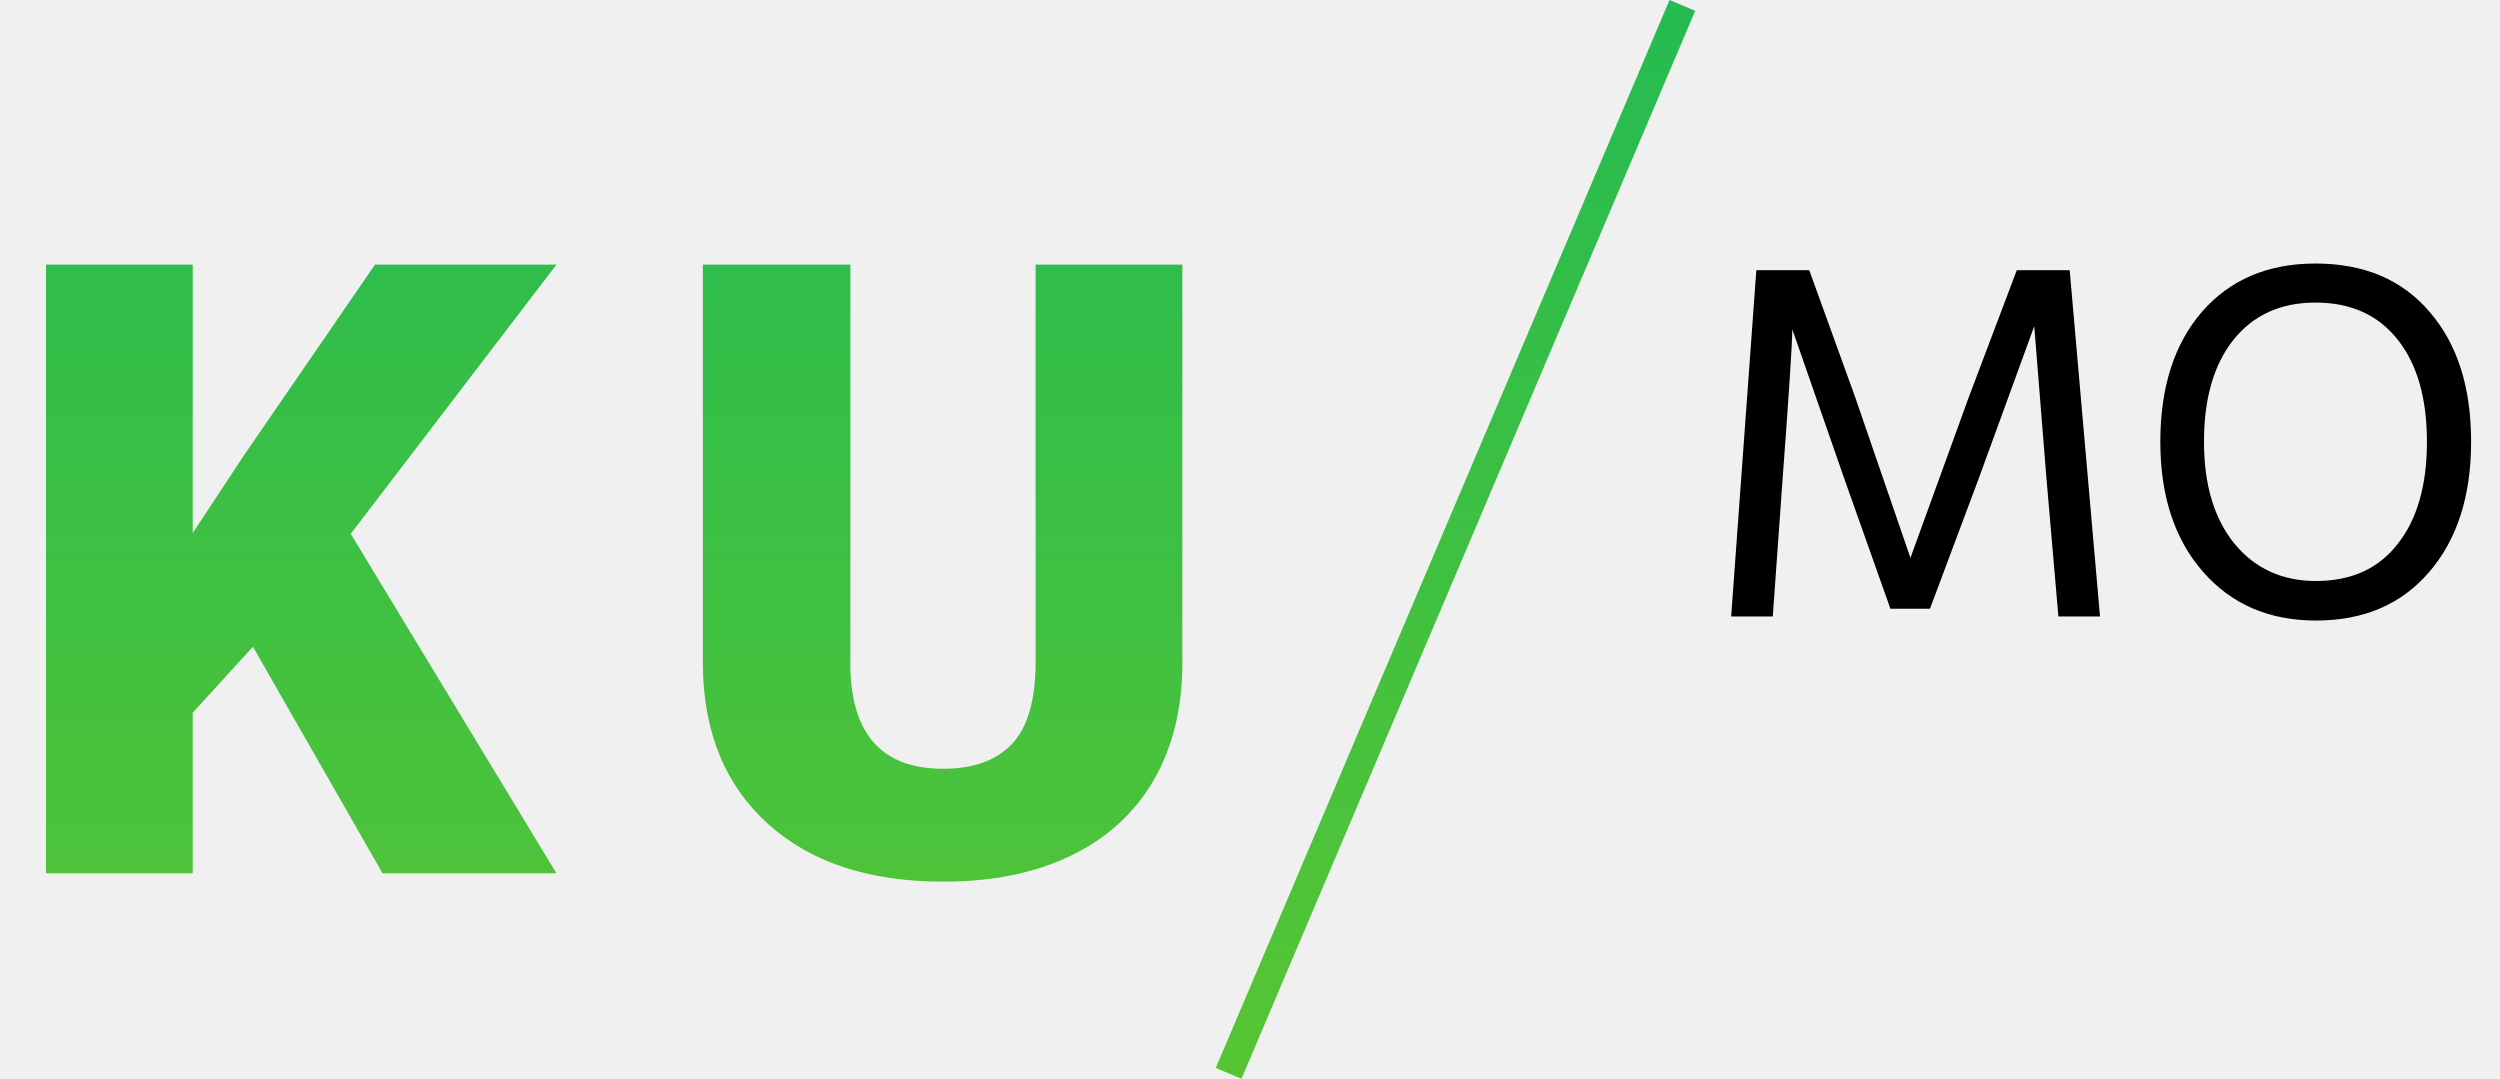
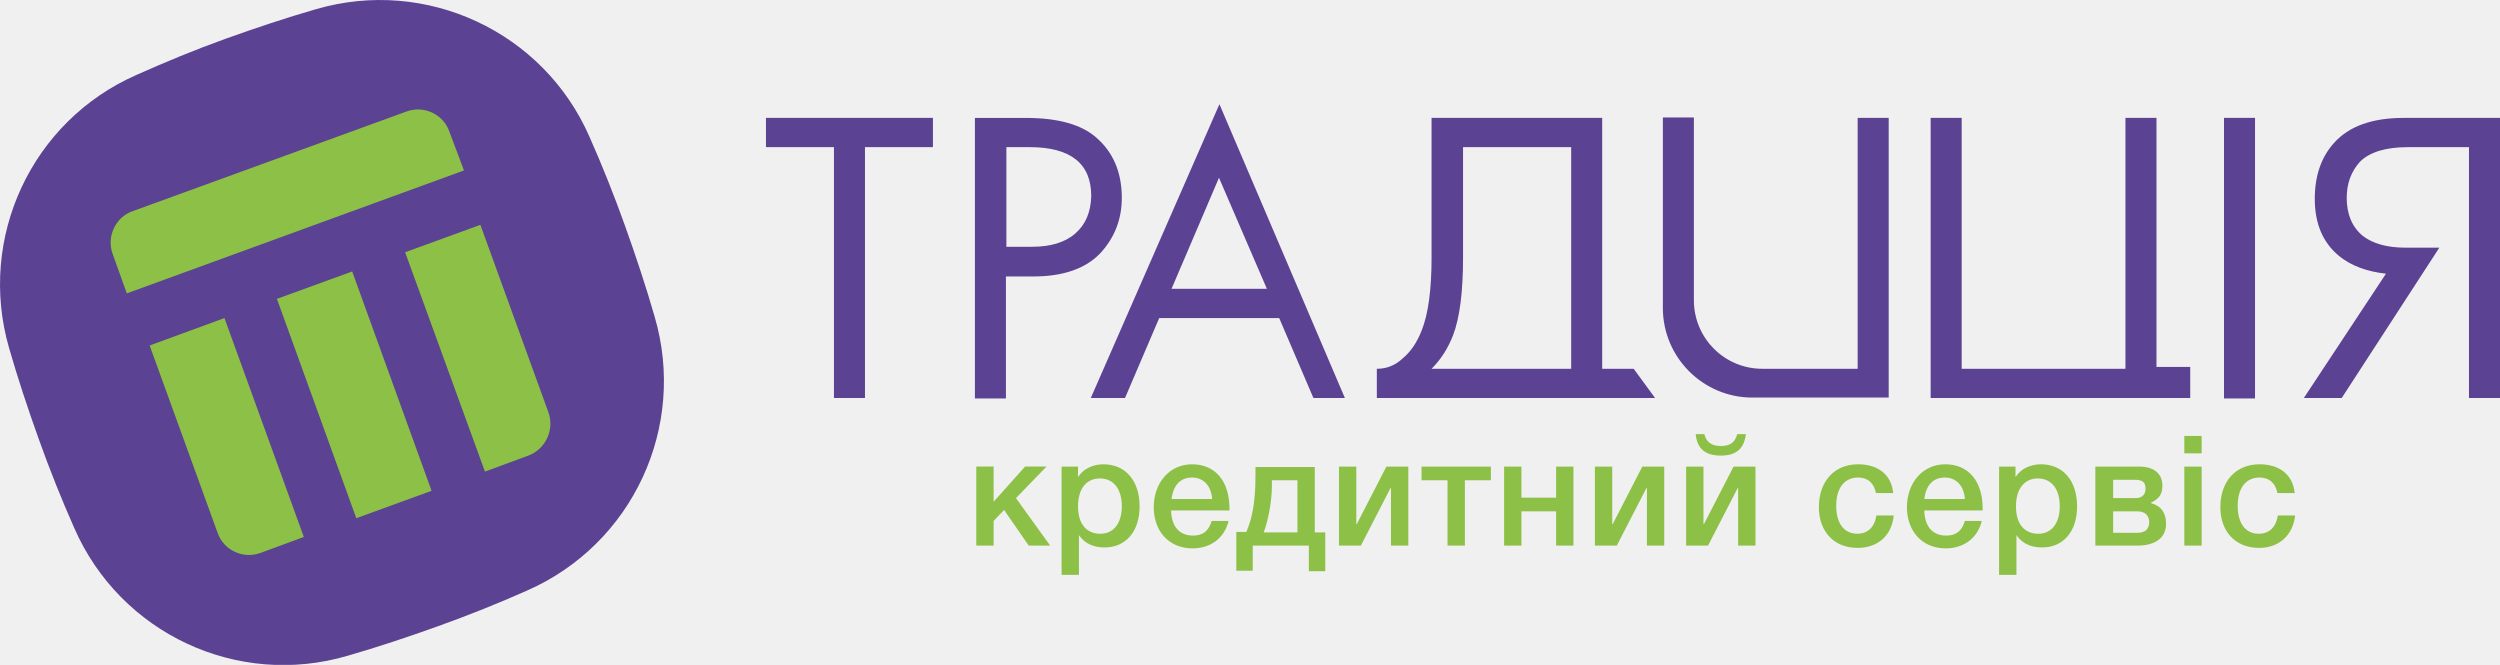
- <svg xmlns="http://www.w3.org/2000/svg" width="146" height="63" fill="none">
-   <path d="M97.501 0L99 .632 72.502 63 71 62.368 97.501 0z" fill="url(#A)" />
-   <path d="M14.771 37.768l-3.516 3.857V51H2.686V15.453h8.569v15.674l2.979-4.517 7.666-11.157h10.596L20.483 31.176 32.495 51H22.339l-7.568-13.232zm54.278-22.315V38.72c0 2.637-.561 4.923-1.684 6.86-1.123 1.921-2.734 3.385-4.834 4.395s-4.582 1.514-7.446 1.514c-4.329 0-7.739-1.123-10.23-3.369s-3.76-5.322-3.809-9.229V15.453h8.618v23.608c.098 3.89 1.904 5.835 5.42 5.835 1.774 0 3.117-.488 4.028-1.465s1.367-2.563 1.367-4.761V15.453h8.569z" fill="url(#B)" />
-   <path d="M103.53 36h-2.43l1.47-20.22h3.09l2.67 7.38 3.24 9.42 3.42-9.42 2.79-7.38h3.09L122.64 36h-2.43l-.69-7.98-.72-8.97-3.27 8.97-2.82 7.53h-2.31l-2.67-7.53-3.06-8.79c0 .78-.19 3.71-.57 8.79l-.57 7.98zm40.783-10.2c0 3.18-.82 5.72-2.46 7.62-1.62 1.88-3.82 2.82-6.6 2.82-2.74 0-4.94-.95-6.6-2.85s-2.49-4.43-2.49-7.59c0-3.18.81-5.71 2.43-7.59 1.64-1.88 3.85-2.82 6.63-2.82 2.84 0 5.06.94 6.66 2.82 1.62 1.86 2.43 4.39 2.43 7.59zm-15.6 0c0 2.5.59 4.48 1.77 5.94 1.2 1.46 2.79 2.19 4.77 2.19 2.06 0 3.65-.72 4.77-2.16 1.14-1.44 1.71-3.43 1.71-5.97s-.57-4.53-1.71-5.97-2.74-2.16-4.8-2.16c-2.04 0-3.64.73-4.8 2.19-1.14 1.44-1.71 3.42-1.71 5.94z" fill="#000" />
+ <svg xmlns="http://www.w3.org/2000/svg" width="282" height="75" fill="none">
+   <g clip-path="url(#A)">
+     <path d="M15.387 8.454C3.551 13.66-2.573 26.856 1.03 39.279c.978 3.402 2.11 6.804 3.345 10.258s2.573 6.804 4.014 10.052C13.586 71.444 26.76 77.629 39.213 73.97c3.396-.979 6.793-2.113 10.24-3.35s6.793-2.577 10.035-4.021a25.8 25.8 0 0 0 14.357-30.876c-.978-3.402-2.11-6.804-3.345-10.258s-2.573-6.804-4.014-10.051C61.289 3.557 48.064-2.577 35.662 1.031c-3.396.979-6.793 2.113-10.241 3.351s-6.793 2.629-10.035 4.072z" fill="#5b4293" />
+     <path d="M34.272 60.567l-4.889 1.804c-1.955.722-4.168-.309-4.837-2.268l-7.667-21.134 8.439-3.093 8.954 24.691zm14.409-5.206l-8.491 3.093-8.954-24.742 8.491-3.093 8.954 24.742zm10.91-3.969l-4.889 1.804-9.005-24.742 8.491-3.093 7.668 21.134c.72 1.959-.309 4.175-2.264 4.897zm-7.256-32.165L14.306 33.093l-1.595-4.433c-.72-1.959.309-4.175 2.264-4.845l30.876-11.237c1.955-.722 4.168.309 4.837 2.268l1.647 4.381z" fill="#8dc046" />
+     <g fill="#5b4293">
+       <path d="M86.401 16.598h7.668v28.299h3.499V16.598h7.667v-3.299H86.401v3.299zm40.139 5.722c0-2.887-.978-5.155-2.882-6.804-1.698-1.495-4.374-2.216-7.976-2.216h-5.712v31.65h3.499V31.186h3.088c3.344 0 5.866-.876 7.513-2.577 1.646-1.753 2.47-3.866 2.47-6.289zm-5.249 4.021c-1.184 1.031-2.83 1.495-4.889 1.495h-2.882V16.598h2.625c4.631 0 6.947 1.856 6.947 5.515-.052 1.804-.618 3.196-1.801 4.227zm1.749 18.556h3.86l3.859-9.021h13.534l3.86 9.021h3.551l-14.152-33.144-14.512 33.144zm9.109-12.32l5.352-12.526 5.403 12.526h-10.755zm48.578 9.021V13.299h-19.246v15.722c0 3.608-.36 6.392-1.132 8.299-.515 1.289-1.184 2.32-2.11 3.093-.875.825-1.853 1.186-2.933 1.186v3.299h31.39l-2.418-3.299h-3.551zm-3.499 0h-15.747c1.081-1.082 1.853-2.32 2.419-3.763.771-2.01 1.132-4.948 1.132-8.814V16.598h12.196v25zm77.138-28.299h-3.499v31.65h3.499v-31.65zm16.776 0c-3.551 0-6.175.928-7.873 2.835-1.441 1.598-2.162 3.711-2.162 6.289 0 2.835.927 4.948 2.728 6.443 1.389 1.134 3.139 1.753 5.3 2.01l-9.263 14.021h4.271l11.013-16.959h-2.007-1.801c-2.11 0-3.705-.464-4.837-1.34-1.184-.979-1.802-2.423-1.802-4.278 0-1.649.515-2.99 1.493-4.072 1.08-1.082 2.882-1.649 5.403-1.649h.669 6.227v28.299H282V13.299h-10.858zm-61.597 28.299h-10.756c-4.271 0-7.719-3.454-7.719-7.732V13.247h-3.499v21.495c0 5.567 4.529 10.103 10.086 10.103h15.387v-3.299-28.247h-3.499v28.299zm33.706-28.299h-3.5v28.299h-18.474V13.299h-3.499v28.299 3.299h24.649 4.632v-3.505h-3.808V13.299z" />
+     </g>
+     <g fill="#8dc046">
+       <path d="M116.042 61.546l-2.779-4.021-1.183 1.237v2.783h-1.956v-8.917h1.956v3.969l3.55-3.969h2.419l-3.448 3.557 3.86 5.361h-2.419zm5.558-7.731c.617-.979 1.749-1.443 2.881-1.443 2.47 0 4.066 1.856 4.066 4.742 0 2.835-1.544 4.639-3.963 4.639-1.183 0-2.212-.412-2.881-1.392v4.485h-1.956V52.629h1.853v1.186zm0 3.299c0 1.959.926 3.093 2.521 3.093 1.492 0 2.419-1.186 2.419-3.093 0-1.959-.926-3.144-2.47-3.144s-2.47 1.186-2.47 3.144zm12.916 4.742c-2.727 0-4.374-2.01-4.374-4.639 0-2.784 1.801-4.845 4.323-4.845 2.624 0 4.219 1.907 4.219 5v.206h-6.587c.052 1.804.927 2.835 2.471 2.835 1.08 0 1.749-.464 2.109-1.649h1.904c-.463 1.959-2.058 3.093-4.065 3.093zm-.051-7.99c-1.287 0-2.11.825-2.316 2.423h4.58c-.103-1.495-.978-2.423-2.264-2.423zm13.173 10.516v-2.835h-6.329v2.835h-1.853V60h1.132c.669-1.546 1.029-3.402 1.029-6.34v-.979h6.69v7.371h1.184v4.381h-1.853v-.052zm-1.286-10.206h-2.882v.618c0 2.062-.566 4.382-.926 5.258h3.808v-5.876zm4.683 7.37v-8.917h1.955v6.495h.052l3.344-6.495h2.471v8.917h-1.956v-6.495h-.051l-3.345 6.495h-2.47zm14.203-7.371v7.371h-1.956v-7.371h-2.933v-1.546h7.822v1.546h-2.933zm4.425 7.371v-8.917h1.956v3.505h3.911v-3.505h1.955v8.917h-1.955V57.68h-3.911v3.866h-1.956zm10.241 0v-8.917h1.955v6.495h.052l3.345-6.495h2.47v8.917h-1.956v-6.495h-.051l-3.345 6.495h-2.47zm10.292 0v-8.917h1.955v6.495h.051l3.345-6.495h2.47v8.917h-1.955v-6.495h-.051l-3.345 6.495h-2.47zm3.911-10.155c-1.75 0-2.676-.773-2.831-2.423h.978c.206.876.772 1.34 1.853 1.34s1.595-.412 1.852-1.34h.978c-.206 1.65-1.081 2.423-2.83 2.423zm15.437 10.413c-2.727 0-4.374-1.907-4.374-4.588 0-2.938 1.75-4.845 4.426-4.845 2.264 0 3.757 1.185 3.962 3.247h-1.955c-.206-1.134-.926-1.753-2.007-1.753-1.544 0-2.47 1.186-2.47 3.196 0 1.959.875 3.144 2.367 3.144 1.184 0 1.955-.722 2.161-2.062h1.956c-.206 2.268-1.801 3.66-4.066 3.66zm9.932.052c-2.727 0-4.374-2.01-4.374-4.639 0-2.784 1.801-4.845 4.323-4.845 2.624 0 4.22 1.907 4.22 5v.206h-6.587c.051 1.804.926 2.835 2.47 2.835 1.08 0 1.749-.464 2.11-1.649h1.904c-.464 1.959-2.059 3.093-4.066 3.093zm-.103-7.99c-1.286 0-2.11.825-2.315 2.423h4.58c-.103-1.495-.978-2.423-2.265-2.423zm7.977-.051c.617-.979 1.749-1.443 2.881-1.443 2.47 0 4.066 1.856 4.066 4.742 0 2.835-1.544 4.639-3.963 4.639-1.183 0-2.212-.412-2.881-1.392v4.485h-1.956V52.629h1.853v1.186zm.051 3.299c0 1.959.926 3.093 2.522 3.093 1.492 0 2.418-1.186 2.418-3.093 0-1.959-.926-3.144-2.47-3.144s-2.47 1.186-2.47 3.144zm13.637 4.432h-4.683v-8.917h4.94c1.647 0 2.625.773 2.625 2.165 0 .979-.412 1.495-1.287 1.907v.052c1.132.309 1.698 1.082 1.698 2.32 0 1.598-1.183 2.474-3.293 2.474zm-2.676-7.423v2.062h2.522c.72 0 1.132-.361 1.132-1.083s-.361-.979-1.184-.979h-2.47zm0 3.505v2.474h2.727c.875 0 1.338-.412 1.338-1.186s-.463-1.237-1.338-1.237h-2.727v-.051zm9.983-6.494h-1.955v-1.959h1.955v1.959zm0 10.412h-1.955v-8.917h1.955v8.917zm6.484.258c-2.727 0-4.374-1.907-4.374-4.588 0-2.938 1.75-4.845 4.426-4.845 2.264 0 3.756 1.185 3.962 3.247h-1.955c-.206-1.134-.927-1.753-2.007-1.753-1.544 0-2.47 1.186-2.47 3.196 0 1.959.874 3.144 2.367 3.144 1.183 0 1.955-.722 2.161-2.062h1.955c-.257 2.268-1.852 3.66-4.065 3.66z" />
+     </g>
+   </g>
  <defs>
-     <linearGradient id="A" x1="85.001" y1="63.001" x2="85.001" y2="0" gradientUnits="userSpaceOnUse">
-       <stop stop-color="#57c533" />
-       <stop offset="1" stop-color="#25bb51" />
-     </linearGradient>
-     <linearGradient id="B" x1="36.002" y1="63.004" x2="36.002" y2="4.006" gradientUnits="userSpaceOnUse">
-       <stop stop-color="#57c533" />
-       <stop offset=".708" stop-color="#34be48" />
-       <stop offset="1" stop-color="#25bb51" />
-     </linearGradient>
+     <clipPath id="A">
+       <path fill="#fff" d="M0 0h282v75H0z" />
+     </clipPath>
  </defs>
</svg>
